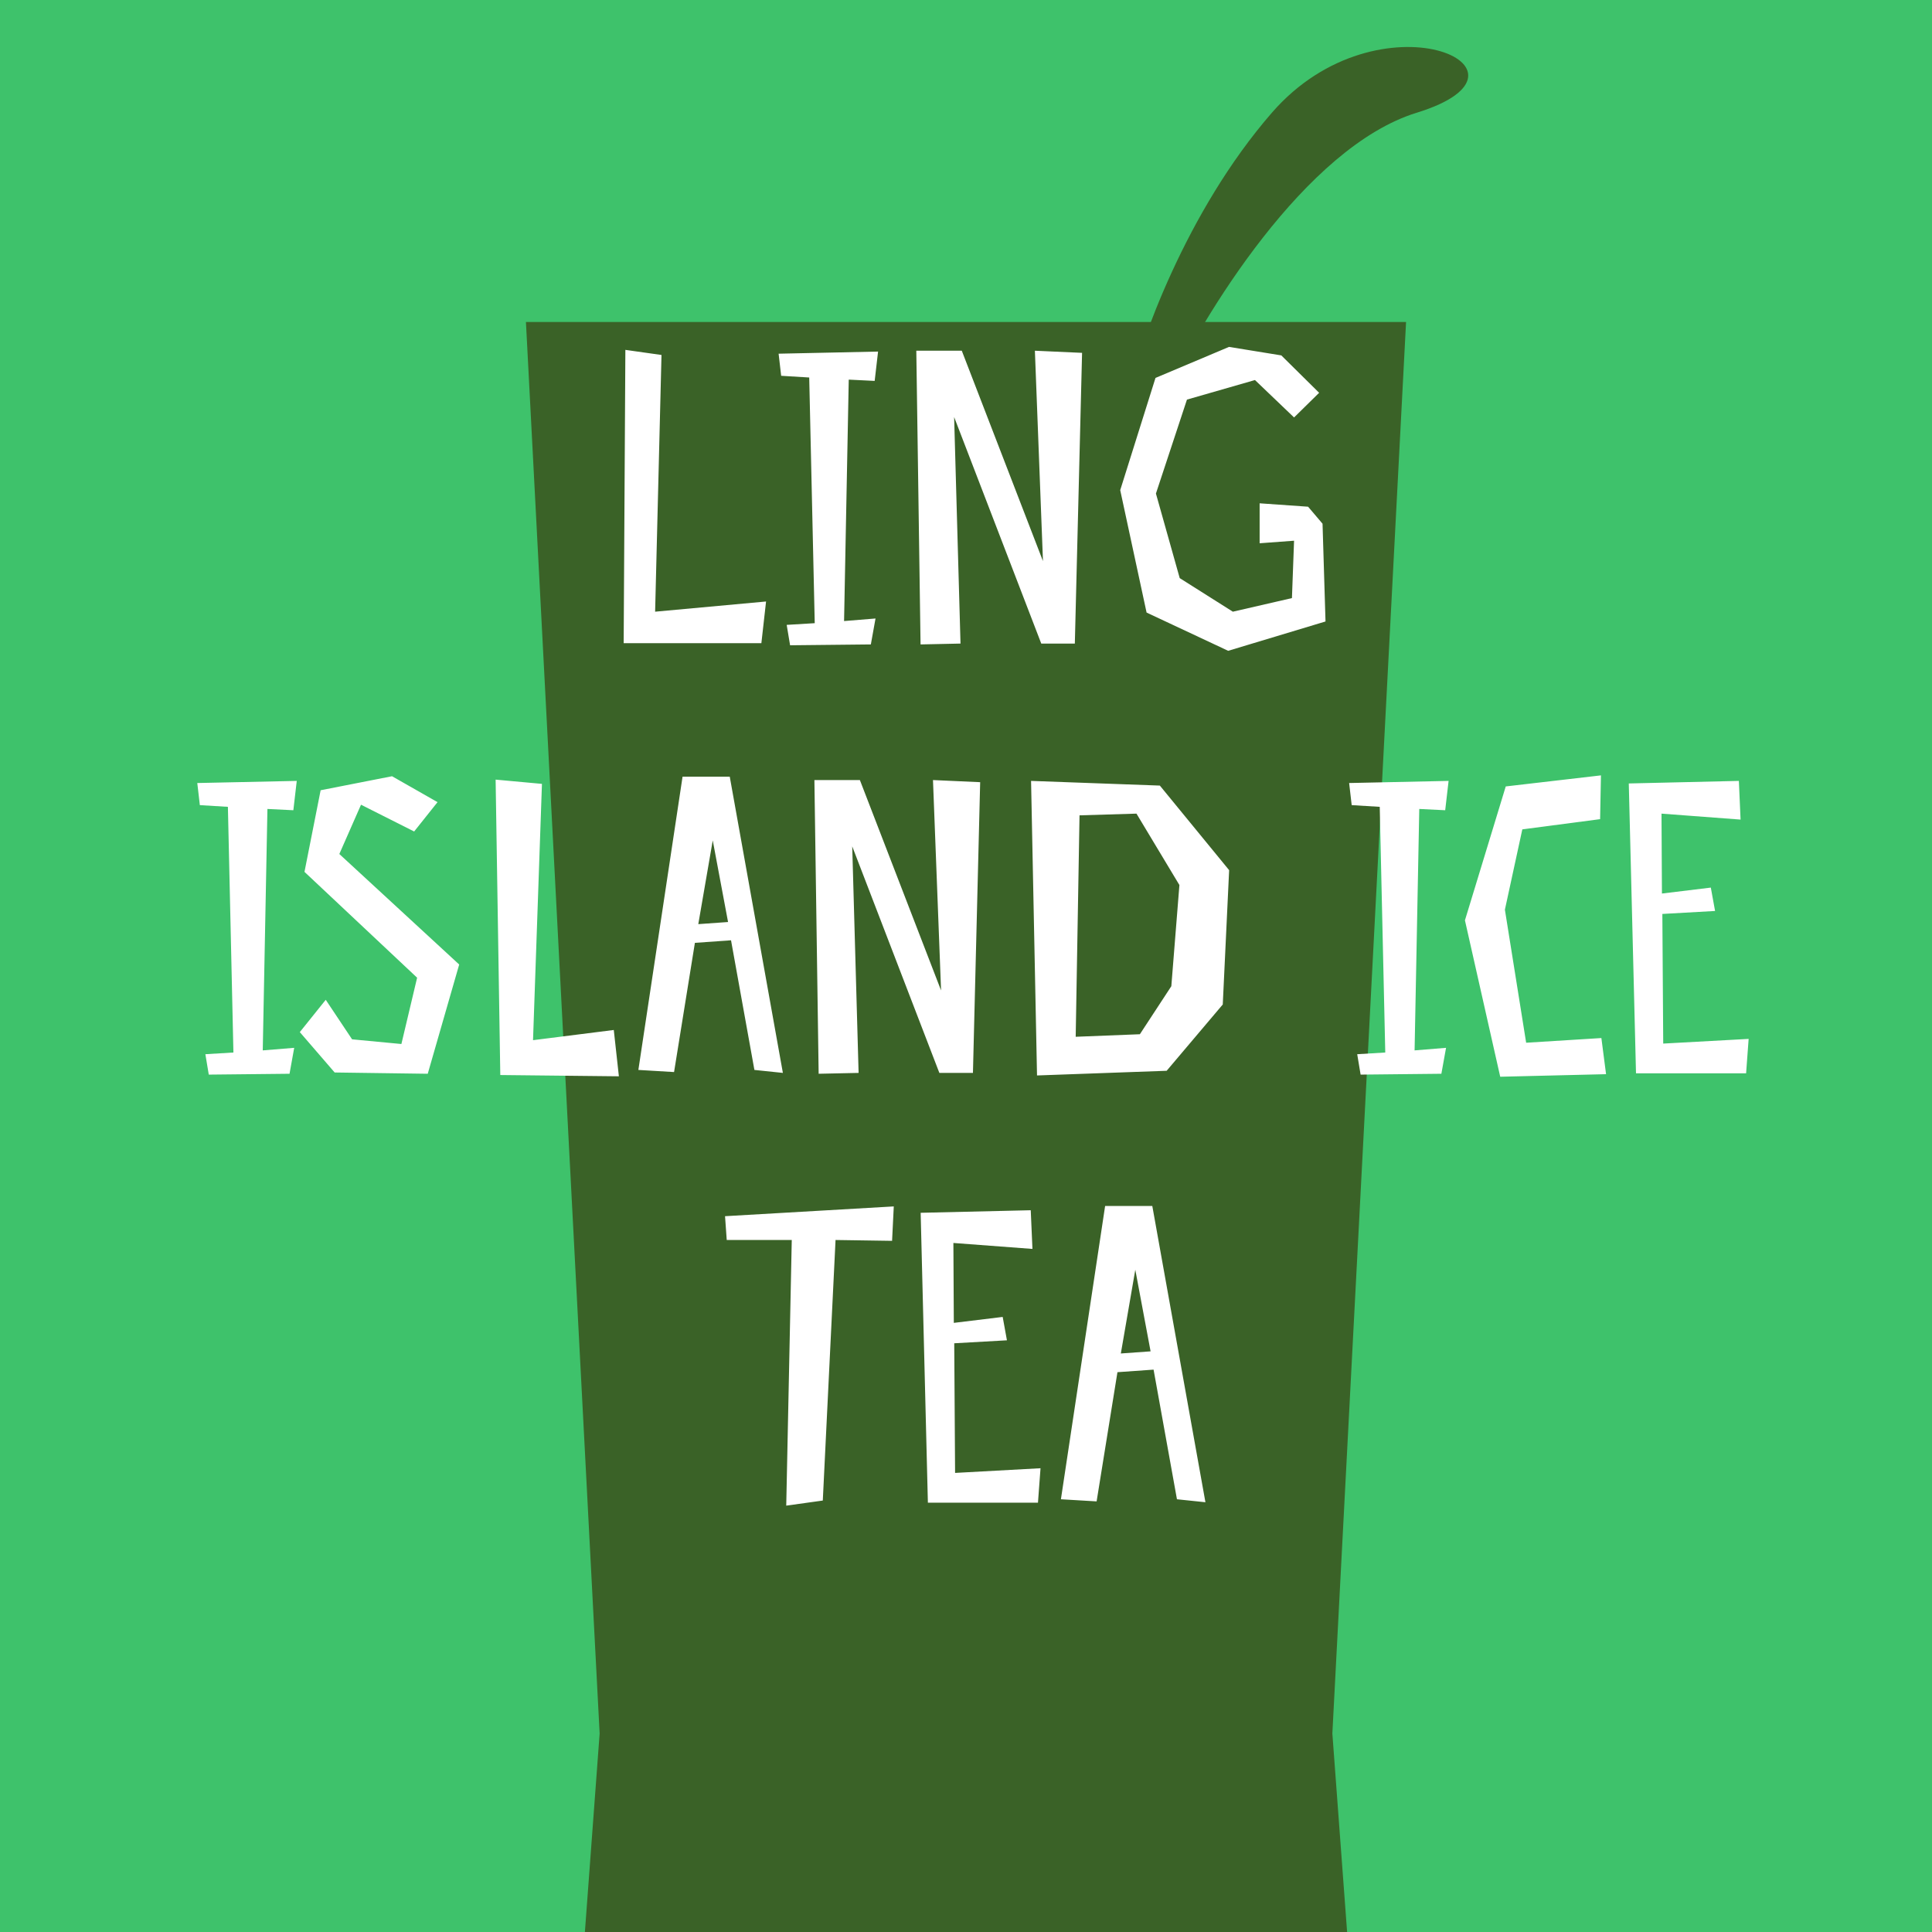
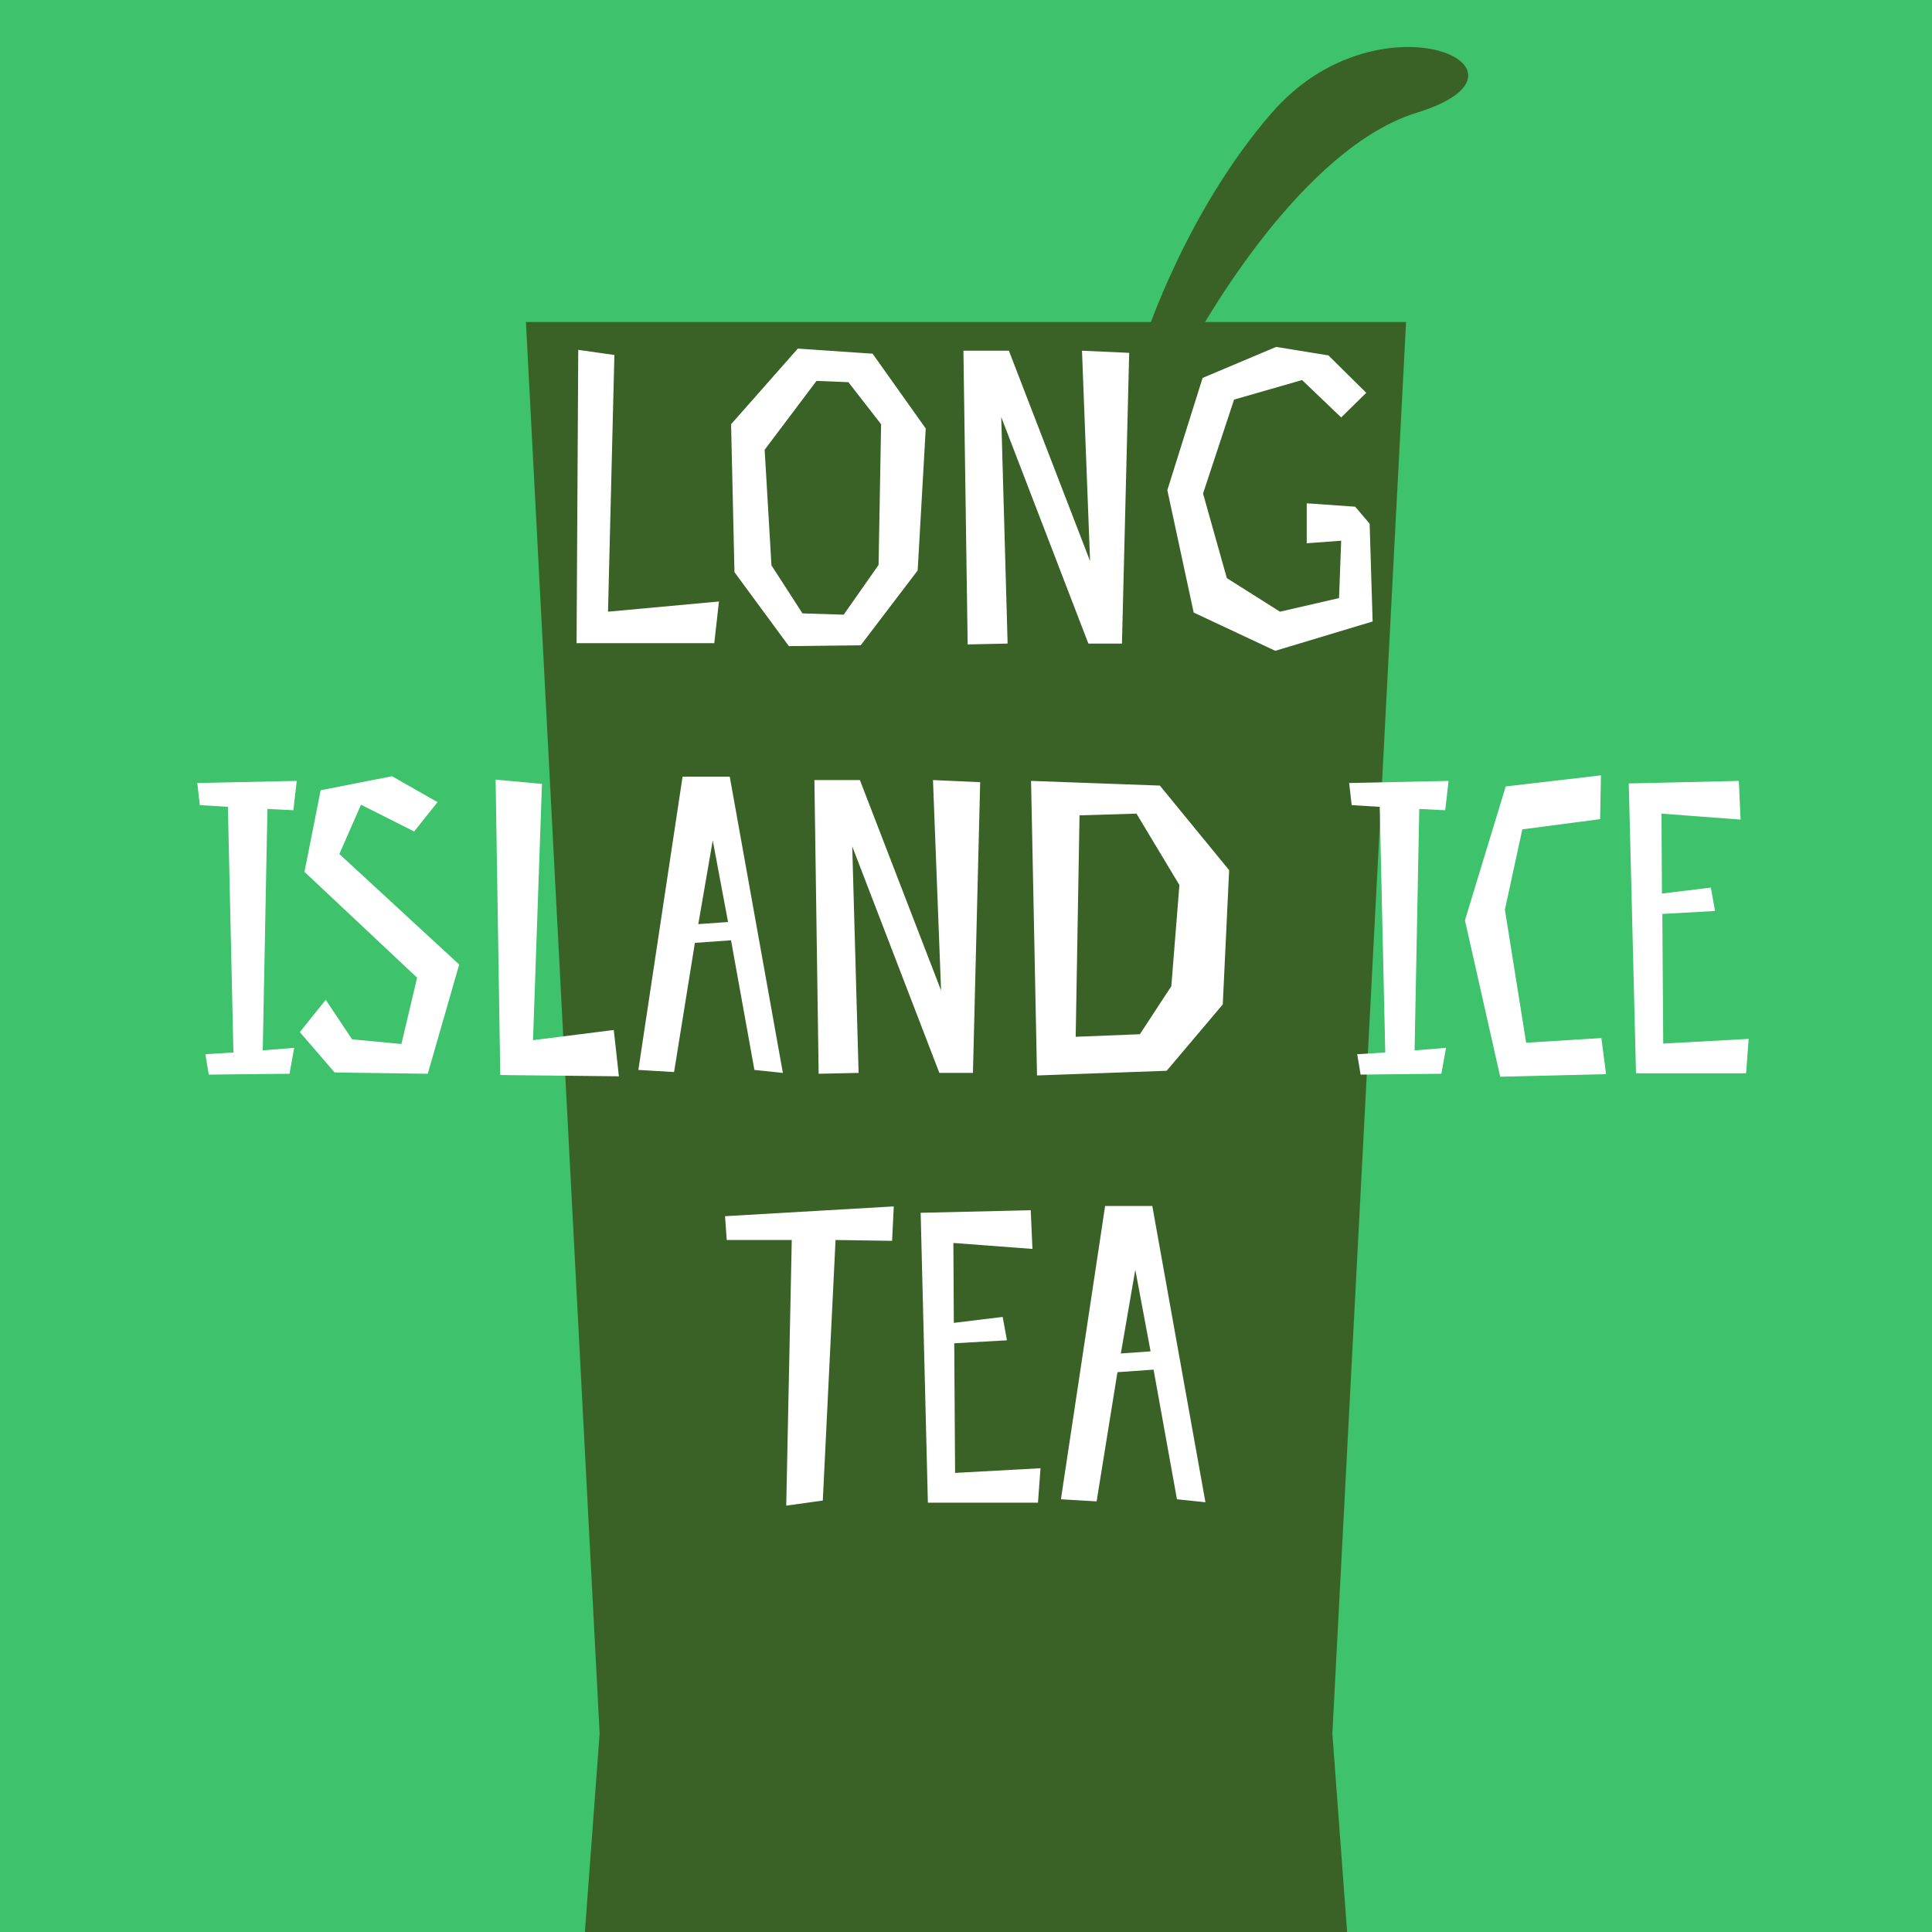
<svg xmlns="http://www.w3.org/2000/svg" width="180" height="180" viewBox="0 0 180 180" fill="none">
  <g clip-path="url(#clip0_873_1912)">
    <rect width="180" height="180" fill="#3EC26B" />
    <path d="M90.007 30H49L55.867 161.507L54.493 180H90.007H125.507L124.133 161.507L131 30H90.007Z" fill="#3A6227" />
    <path d="M132 10.5C121.6 13.7 112 29.5 108.5 37H105C106.167 32 110.5 19.7 118.5 10.5C128.5 -1 145 6.5 132 10.5Z" fill="#3A6227" />
-     <path d="M61.63 33.072L58.264 32.597L58.106 59.921L70.936 59.921L71.372 56.04L61.036 56.99L61.63 33.072ZM81.491 35.488L81.808 32.755L72.541 32.953L72.779 35.012L75.393 35.171L75.907 58.06L73.294 58.218L73.611 60.119L81.135 60.04L81.57 57.624L78.64 57.862L79.076 35.369L81.491 35.488ZM100.814 32.874L96.418 32.676L97.171 52.278L89.607 32.676H85.37L85.766 60.04L89.488 59.96L88.894 38.854L97.012 59.96H100.14L100.814 32.874ZM122.901 36.596L119.377 33.112L114.506 32.32L107.655 35.21L104.368 45.665L106.824 57.07L114.427 60.634L123.495 57.901L123.218 48.793L121.872 47.209L117.357 46.892V50.615L120.565 50.377L120.367 55.723L114.862 56.99L109.912 53.862L107.695 45.982L110.586 37.23L116.922 35.408L120.565 38.893L122.901 36.596ZM27.331 75.488L27.648 72.755L18.381 72.953L18.619 75.012L21.233 75.171L21.747 98.06L19.134 98.218L19.451 100.119L26.975 100.04L27.41 97.624L24.48 97.862L24.916 75.369L27.331 75.488ZM33.635 74.973L38.585 77.468L40.763 74.735L36.526 72.32L29.873 73.626L28.368 81.23L38.862 91.09L37.397 97.268L32.803 96.832L30.348 93.149L27.933 96.159L31.18 99.921L39.852 100.04L42.782 89.862L31.615 79.566L33.635 74.973ZM57.185 95.961L49.661 96.911L50.492 73.032L46.176 72.636L46.611 100.158L57.66 100.277L57.185 95.961ZM63.593 72.359L59.475 99.683L62.801 99.881L64.742 87.843L68.108 87.605L70.286 99.683L72.939 99.96L67.989 72.359H63.593ZM65.058 86.1L66.405 78.299L67.831 85.902L65.058 86.1ZM91.32 72.874L86.924 72.676L87.677 92.278L80.113 72.676H75.876L76.272 100.04L79.994 99.96L79.4 78.854L87.518 99.96H90.647L91.32 72.874ZM96.617 100.198L108.695 99.762L113.922 93.585L114.516 81.071L108.061 73.191L96.062 72.755L96.617 100.198ZM109.13 91.882L106.2 96.357L100.22 96.594L100.577 75.963L105.883 75.804L109.883 82.457L109.13 91.882ZM134.646 75.488L134.962 72.755L125.696 72.953L125.934 75.012L128.547 75.171L129.062 98.06L126.448 98.218L126.765 100.119L134.289 100.04L134.725 97.624L131.794 97.862L132.23 75.369L134.646 75.488ZM149.197 96.713L142.188 97.149L140.208 84.754L141.831 77.27L149.078 76.319L149.157 72.24L140.287 73.27L136.485 85.744L139.772 100.317L149.633 100.079L149.197 96.713ZM162.006 72.755L151.75 72.993L152.423 100H162.68L162.917 96.792L154.958 97.228L154.878 85.15L159.789 84.873L159.393 82.695L154.839 83.249L154.799 75.804L162.165 76.359L162.006 72.755ZM83.271 112.399L67.55 113.31L67.708 115.527H73.767L73.252 140.277L76.658 139.802L77.846 115.527L83.113 115.606L83.271 112.399ZM96.032 112.755L85.776 112.993L86.449 140H96.705L96.943 136.792L88.983 137.228L88.904 125.15L93.814 124.873L93.418 122.695L88.865 123.249L88.825 115.804L96.191 116.359L96.032 112.755ZM102.961 112.359L98.843 139.683L102.169 139.881L104.11 127.843L107.476 127.605L109.654 139.683L112.307 139.96L107.357 112.359H102.961ZM104.426 126.1L105.773 118.299L107.198 125.902L104.426 126.1Z" fill="white" />
+     <path d="M57.241 33.072L53.875 32.597L53.717 59.921L66.547 59.921L66.983 56.04L56.647 56.99L57.241 33.072ZM86.249 39.923L81.299 32.953L74.33 32.478L68.113 39.527L68.429 53.308L73.498 60.198L80.191 60.119L85.497 53.149L86.249 39.923ZM81.854 52.634L78.607 57.268L74.765 57.149L71.875 52.674L71.241 41.903L76.072 35.488L79.042 35.606L82.091 39.527L81.854 52.634ZM105.203 32.874L100.807 32.676L101.56 52.278L93.996 32.676H89.759L90.155 60.04L93.877 59.96L93.283 38.854L101.401 59.96H104.53L105.203 32.874ZM127.29 36.596L123.766 33.112L118.895 32.32L112.044 35.21L108.758 45.665L111.213 57.07L118.816 60.634L127.884 57.901L127.607 48.793L126.261 47.209L121.746 46.892V50.615L124.954 50.377L124.756 55.723L119.252 56.99L114.302 53.862L112.084 45.982L114.975 37.23L121.311 35.408L124.954 38.893L127.29 36.596ZM27.331 75.488L27.648 72.755L18.381 72.953L18.619 75.012L21.233 75.171L21.747 98.06L19.134 98.218L19.451 100.119L26.975 100.04L27.41 97.624L24.48 97.862L24.916 75.369L27.331 75.488ZM33.635 74.973L38.585 77.468L40.763 74.735L36.526 72.32L29.873 73.626L28.368 81.23L38.862 91.09L37.397 97.268L32.803 96.832L30.348 93.149L27.933 96.159L31.18 99.921L39.852 100.04L42.782 89.862L31.615 79.566L33.635 74.973ZM57.185 95.961L49.661 96.911L50.492 73.032L46.176 72.636L46.611 100.158L57.66 100.277L57.185 95.961ZM63.593 72.359L59.475 99.683L62.801 99.881L64.742 87.843L68.108 87.605L70.286 99.683L72.939 99.96L67.989 72.359H63.593ZM65.058 86.1L66.405 78.299L67.831 85.902L65.058 86.1ZM91.32 72.874L86.924 72.676L87.677 92.278L80.113 72.676H75.876L76.272 100.04L79.994 99.96L79.4 78.854L87.518 99.96H90.647L91.32 72.874ZM96.617 100.198L108.695 99.762L113.922 93.585L114.516 81.071L108.061 73.191L96.062 72.755L96.617 100.198ZM109.13 91.882L106.2 96.357L100.22 96.594L100.577 75.963L105.883 75.804L109.883 82.457L109.13 91.882ZM134.646 75.488L134.962 72.755L125.696 72.953L125.934 75.012L128.547 75.171L129.062 98.06L126.448 98.218L126.765 100.119L134.289 100.04L134.725 97.624L131.794 97.862L132.23 75.369L134.646 75.488ZM149.197 96.713L142.188 97.149L140.208 84.754L141.831 77.27L149.078 76.319L149.157 72.24L140.287 73.27L136.485 85.744L139.772 100.317L149.633 100.079L149.197 96.713ZM162.006 72.755L151.75 72.993L152.423 100H162.68L162.917 96.792L154.958 97.228L154.878 85.15L159.789 84.873L159.393 82.695L154.839 83.249L154.799 75.804L162.165 76.359L162.006 72.755ZM83.271 112.399L67.55 113.31L67.708 115.527H73.767L73.252 140.277L76.658 139.802L77.846 115.527L83.113 115.606L83.271 112.399ZM96.032 112.755L85.776 112.993L86.449 140H96.705L96.943 136.792L88.983 137.228L88.904 125.15L93.814 124.873L93.418 122.695L88.865 123.249L88.825 115.804L96.191 116.359L96.032 112.755ZM102.961 112.359L98.843 139.683L102.169 139.881L104.11 127.843L107.476 127.605L109.654 139.683L112.307 139.96L107.357 112.359H102.961ZM104.426 126.1L105.773 118.299L107.198 125.902L104.426 126.1Z" fill="white" />
  </g>
  <defs>
    <clipPath id="clip0_873_1912">
      <rect width="180" height="180" fill="white" />
    </clipPath>
  </defs>
</svg>
